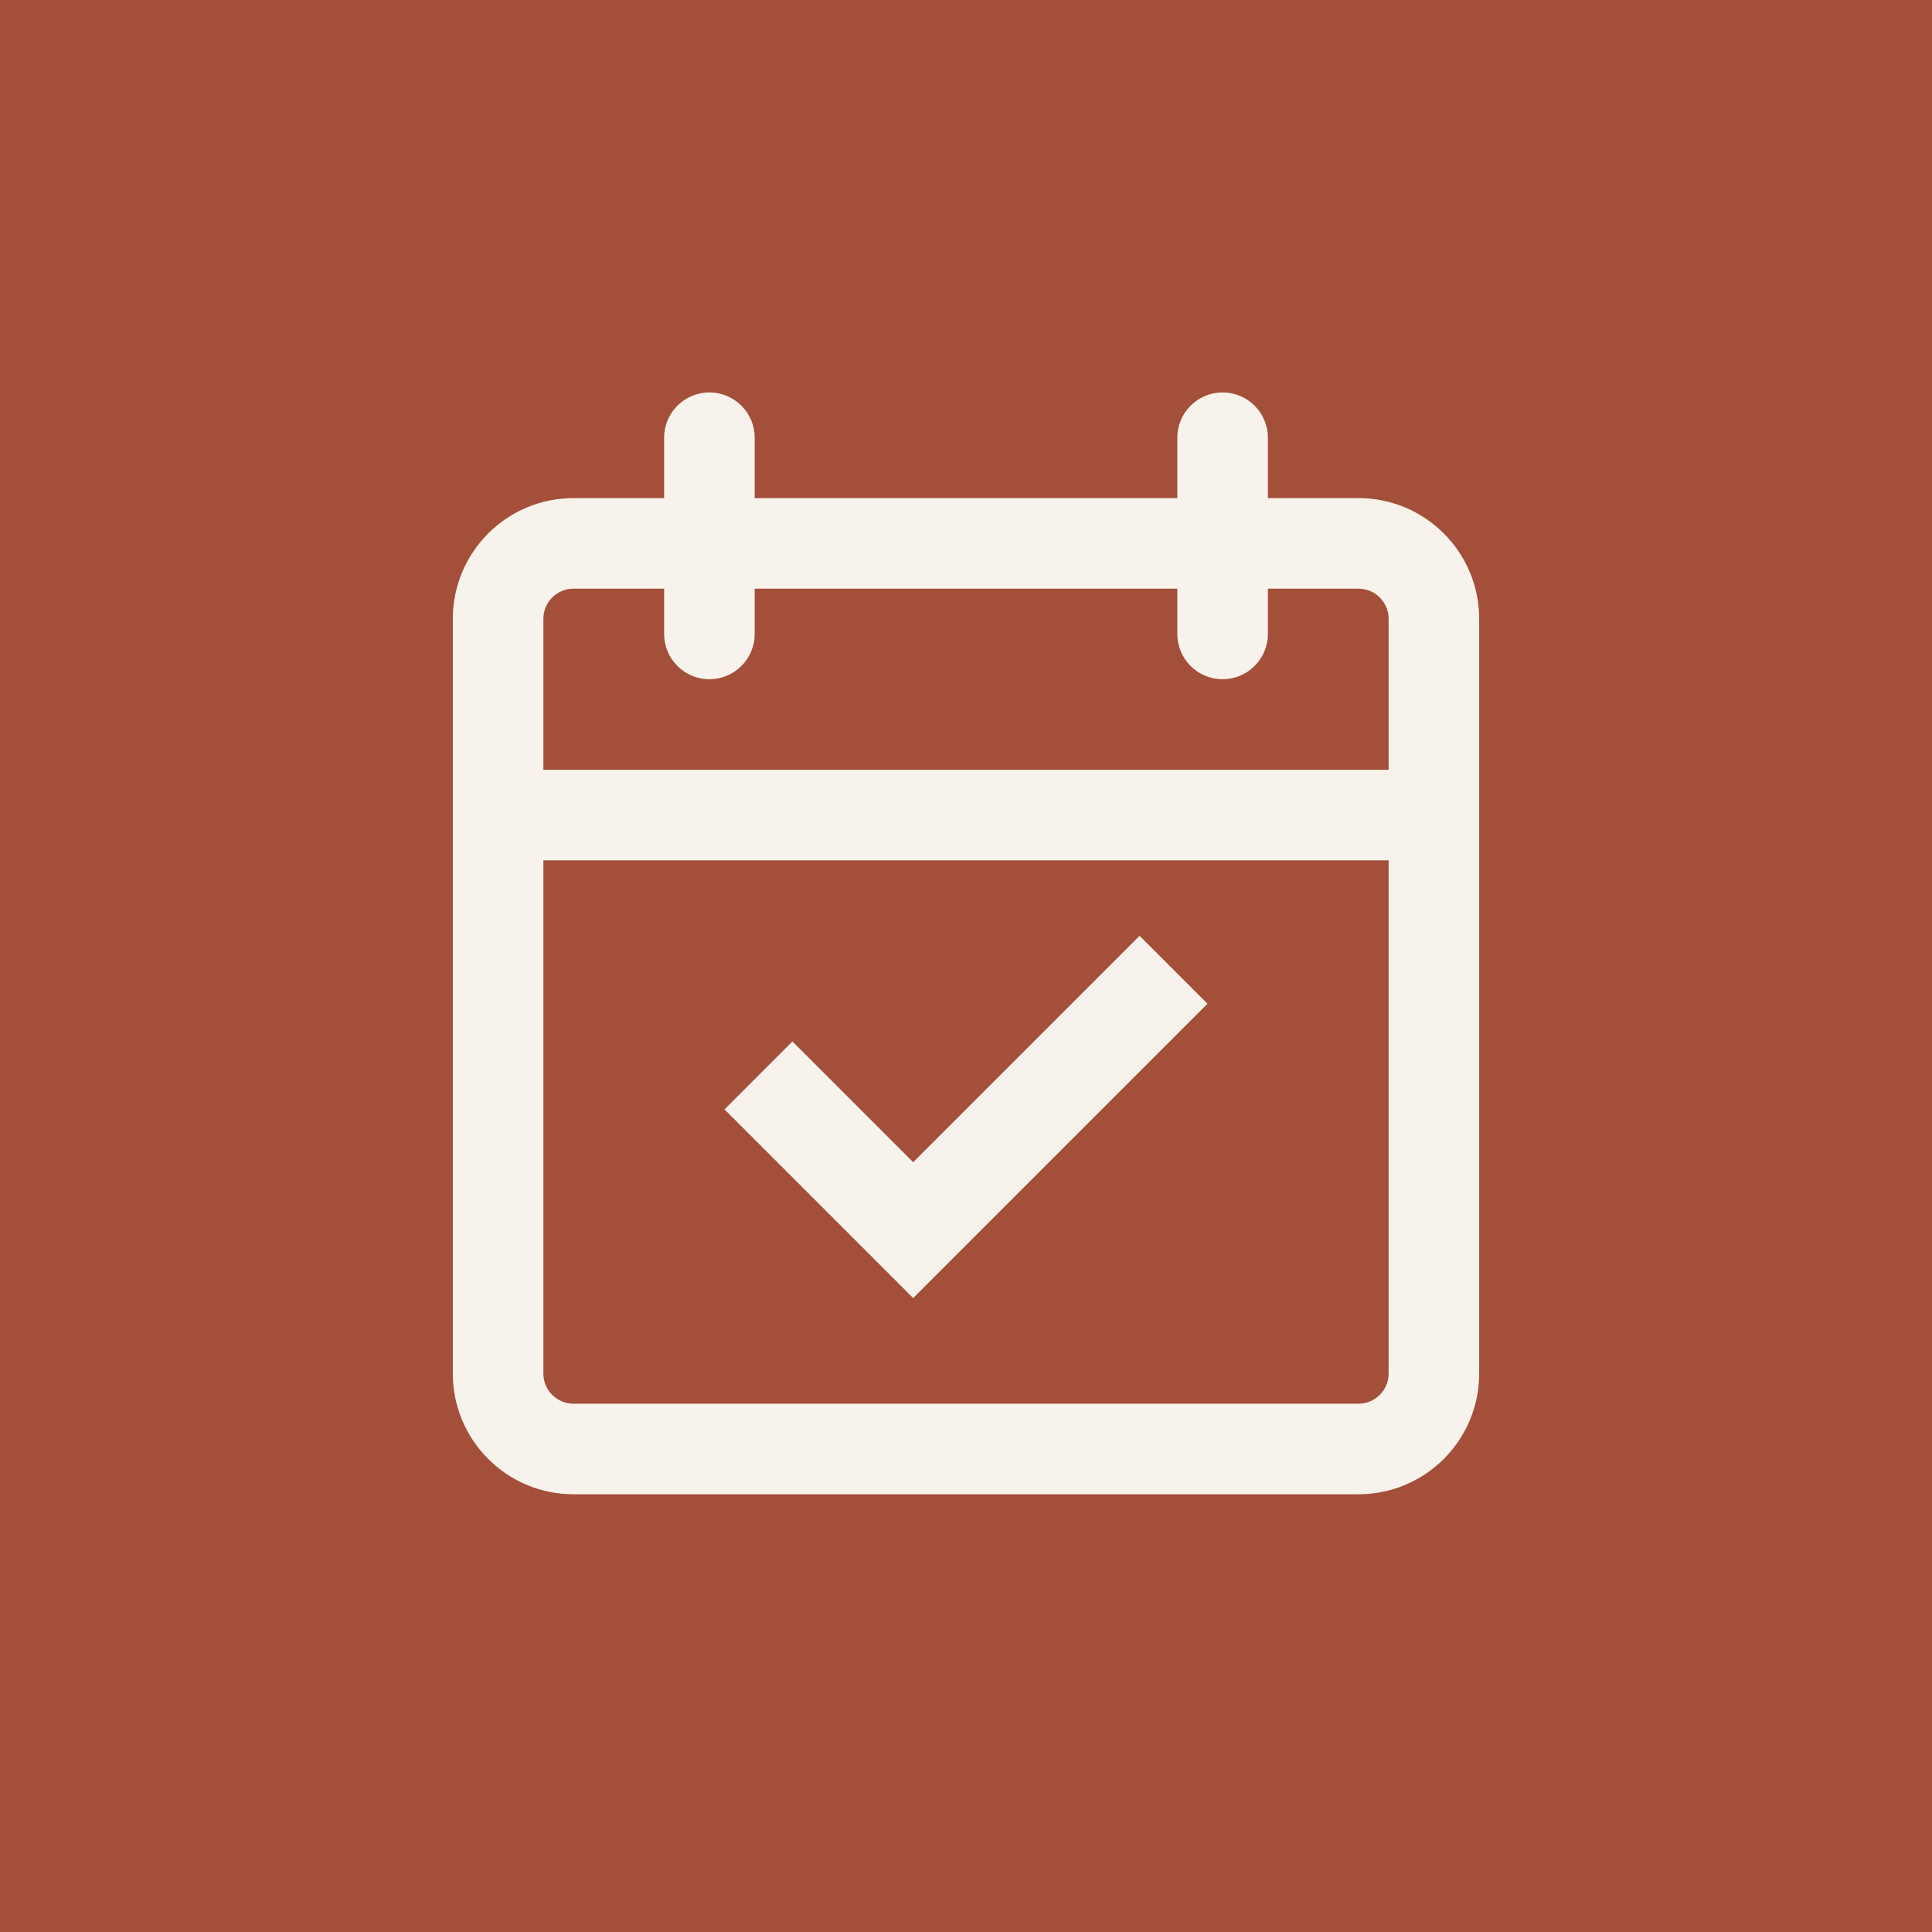
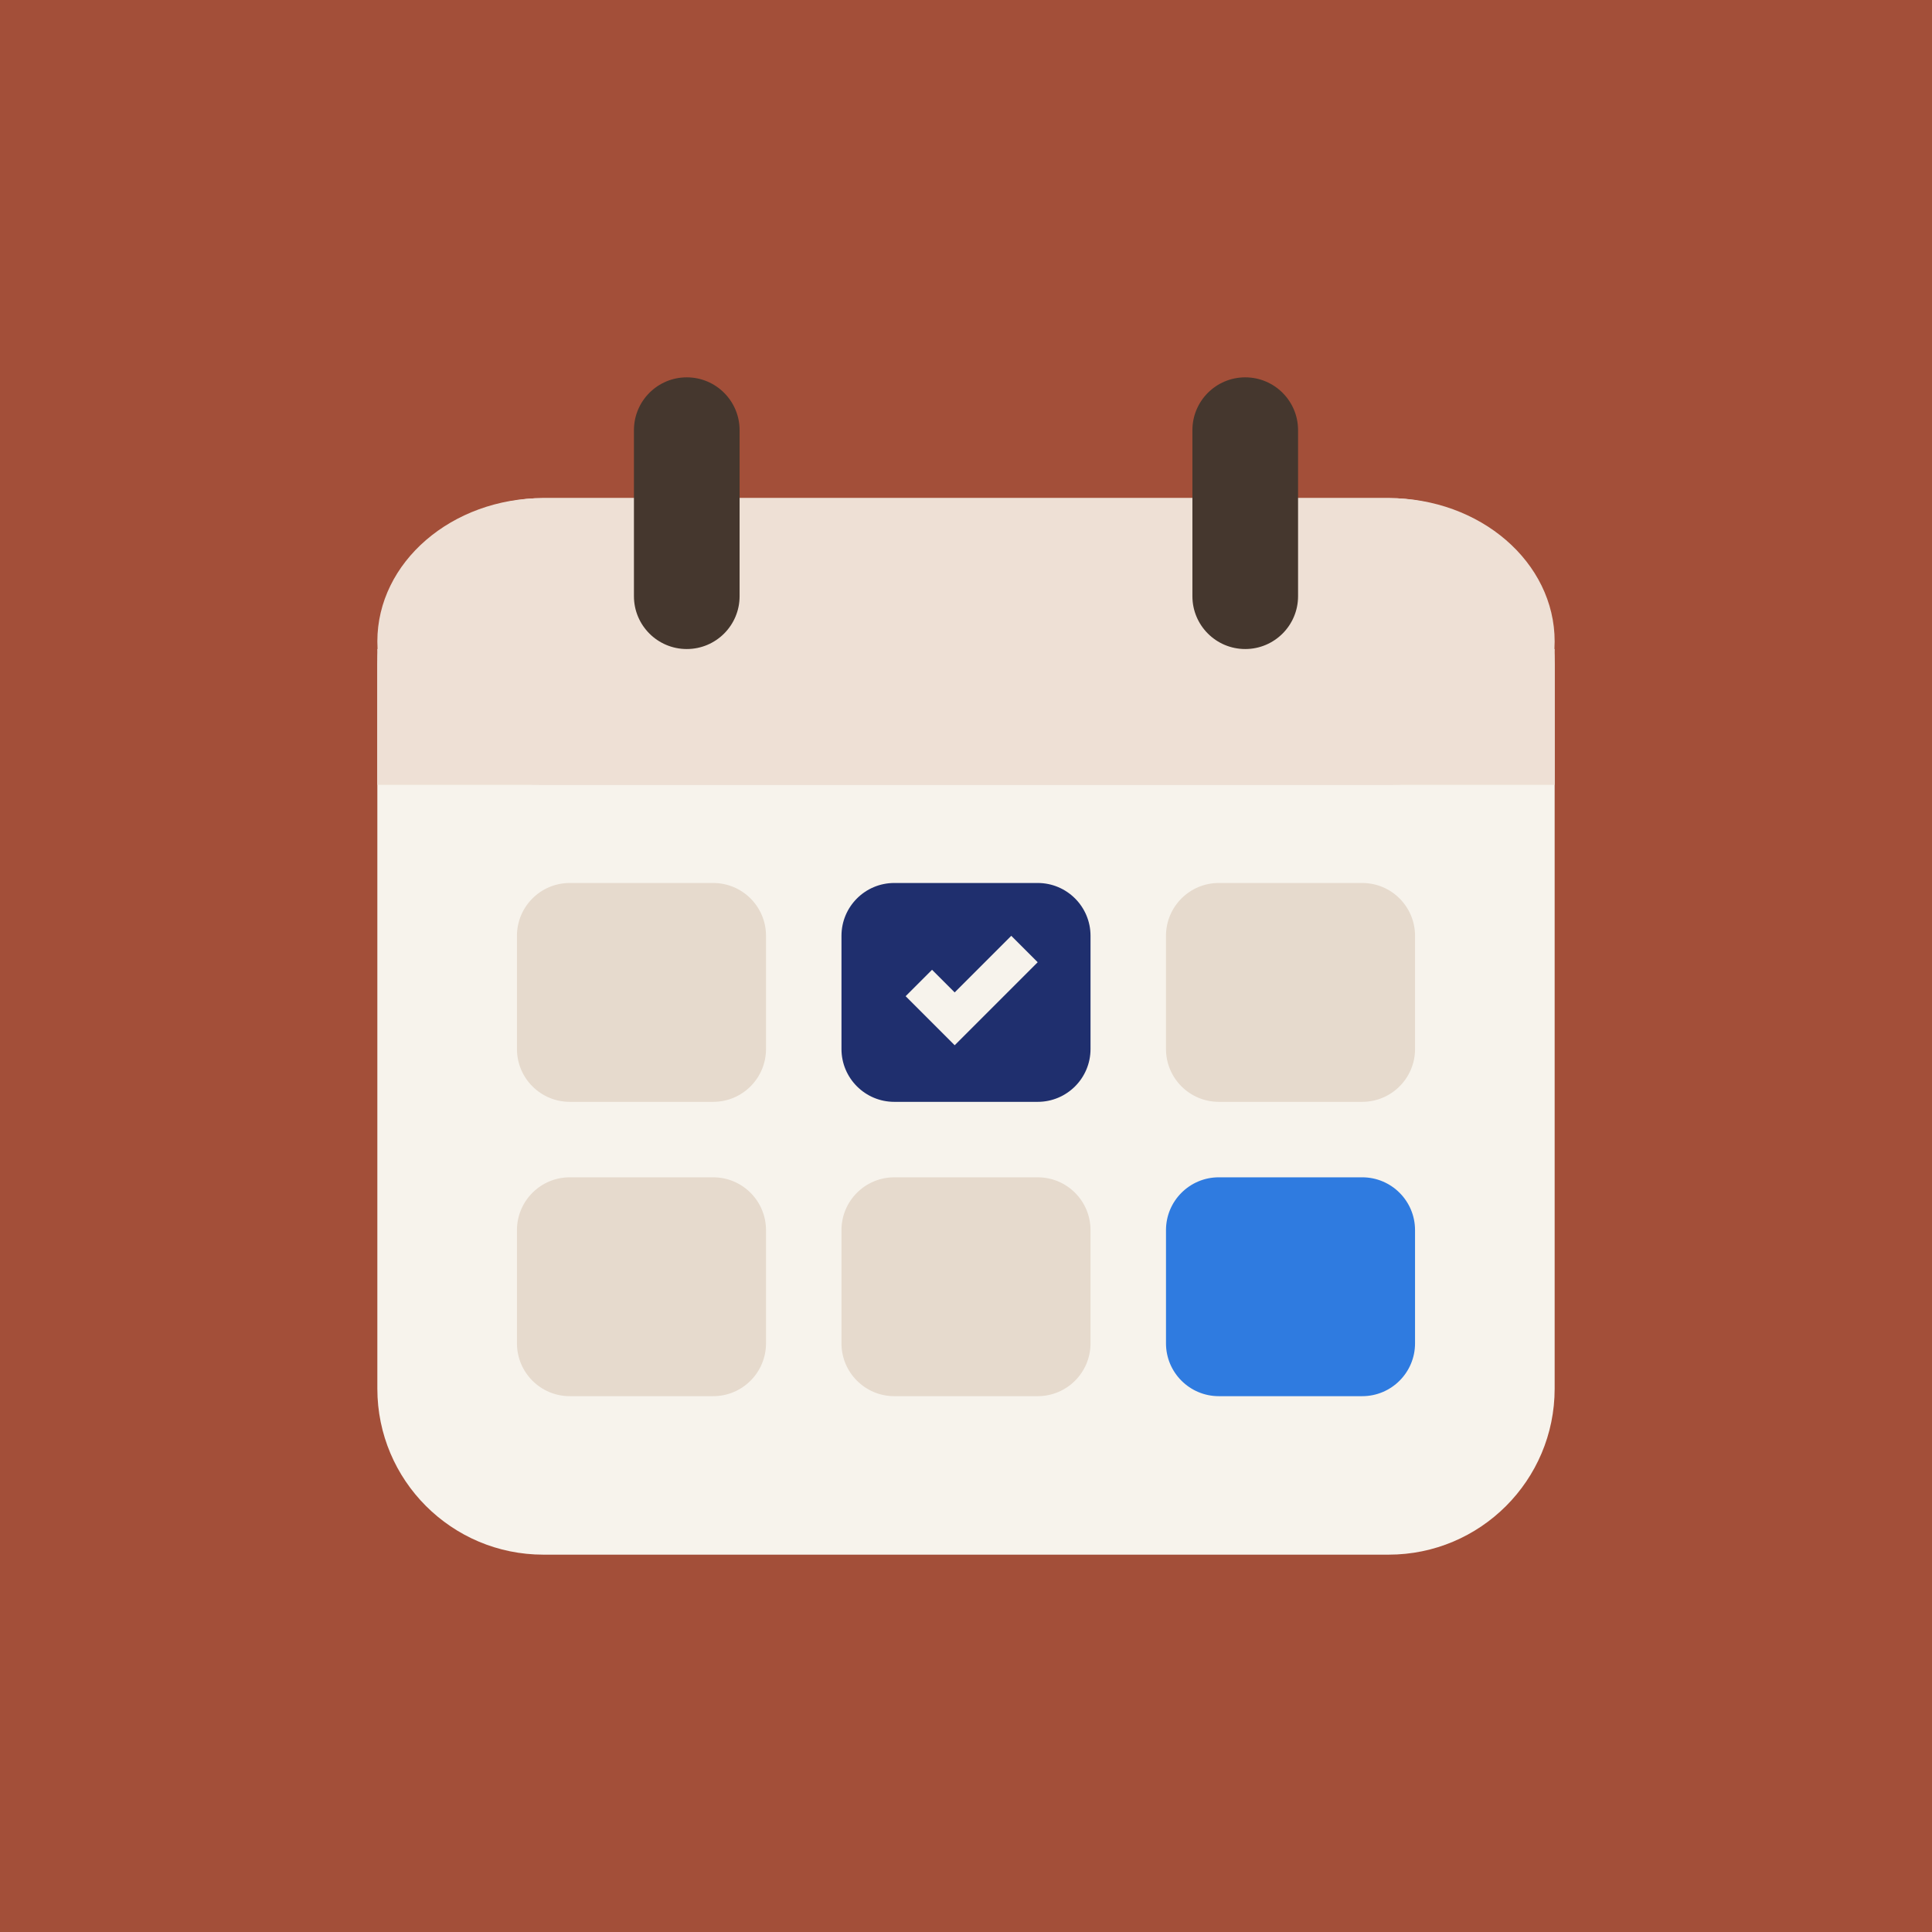
<svg xmlns="http://www.w3.org/2000/svg" viewBox="0 0 512 512">
  <rect width="512" height="512" fill="#a34f39" />
-   <rect x="120" y="132" width="272" height="264" rx="32" fill="#f7f3ec" />
-   <rect x="144" y="156" width="224" height="216" rx="8" fill="#a34f39" />
-   <rect x="176" y="104" width="24" height="76" rx="12" fill="#f7f3ec" />
-   <rect x="312" y="104" width="24" height="76" rx="12" fill="#f7f3ec" />
-   <rect x="140" y="204" width="232" height="24" rx="0" fill="#f7f3ec" />
-   <polygon points="192,294 210,276 242,308 302,248 320,266 242,344" fill="#f7f3ec" />
+   <rect x="100" y="132" width="312" height="280" rx="44" fill="#f7f3ec" />
+   <rect x="100" y="132" width="312" height="76" rx="44" fill="#eee0d5" />
+   <rect x="100" y="172" width="312" height="36" rx="0" fill="#eee0d5" />
+   <rect x="168" y="100" width="28" height="72" rx="14" fill="#45372e" />
+   <rect x="316" y="100" width="28" height="72" rx="14" fill="#45372e" />
+   <rect x="137" y="234" width="66" height="58" rx="14" fill="#e6dacd" />
+   <rect x="223" y="234" width="66" height="58" rx="14" fill="#1f2f6e" />
+   <rect x="309" y="234" width="66" height="58" rx="14" fill="#e6dacd" />
+   <rect x="137" y="312" width="66" height="58" rx="14" fill="#e6dacd" />
+   <rect x="223" y="312" width="66" height="58" rx="14" fill="#e6dacd" />
+   <rect x="309" y="312" width="66" height="58" rx="14" fill="#2f7be0" />
+   <polygon points="240,264 247,257 253,263 268,248 275,255 253,277" fill="#f7f3ec" />
</svg>
